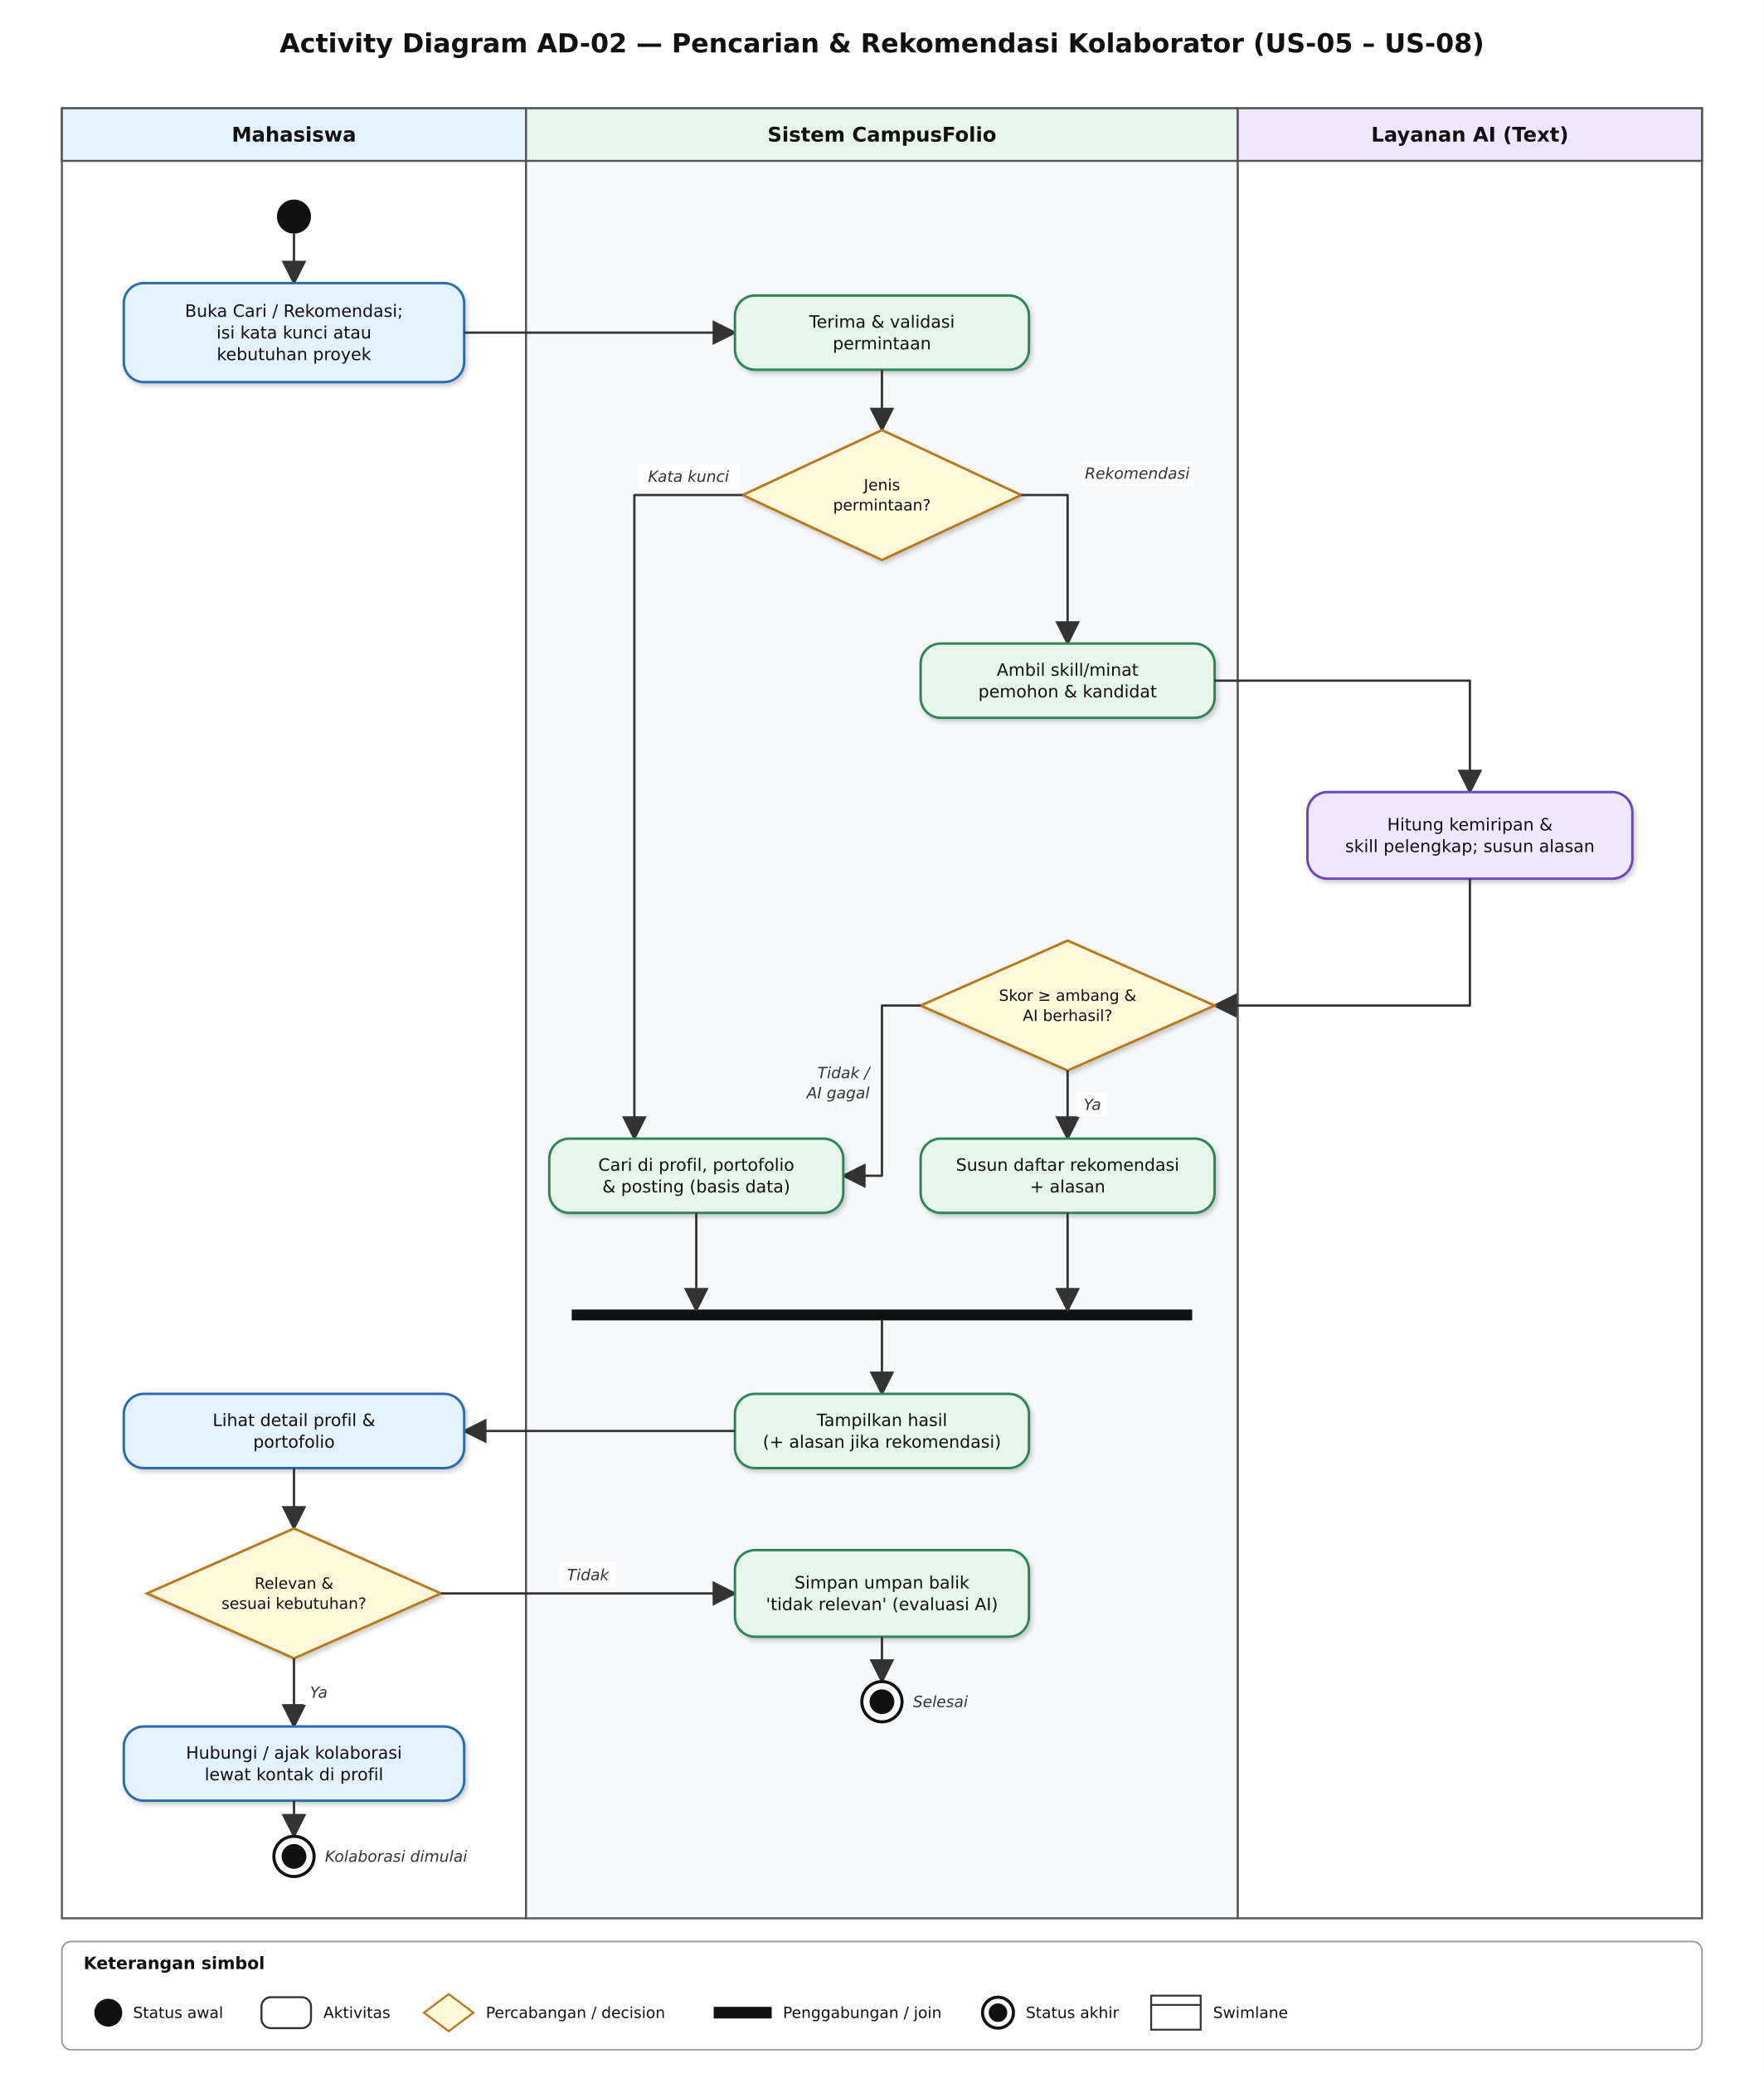
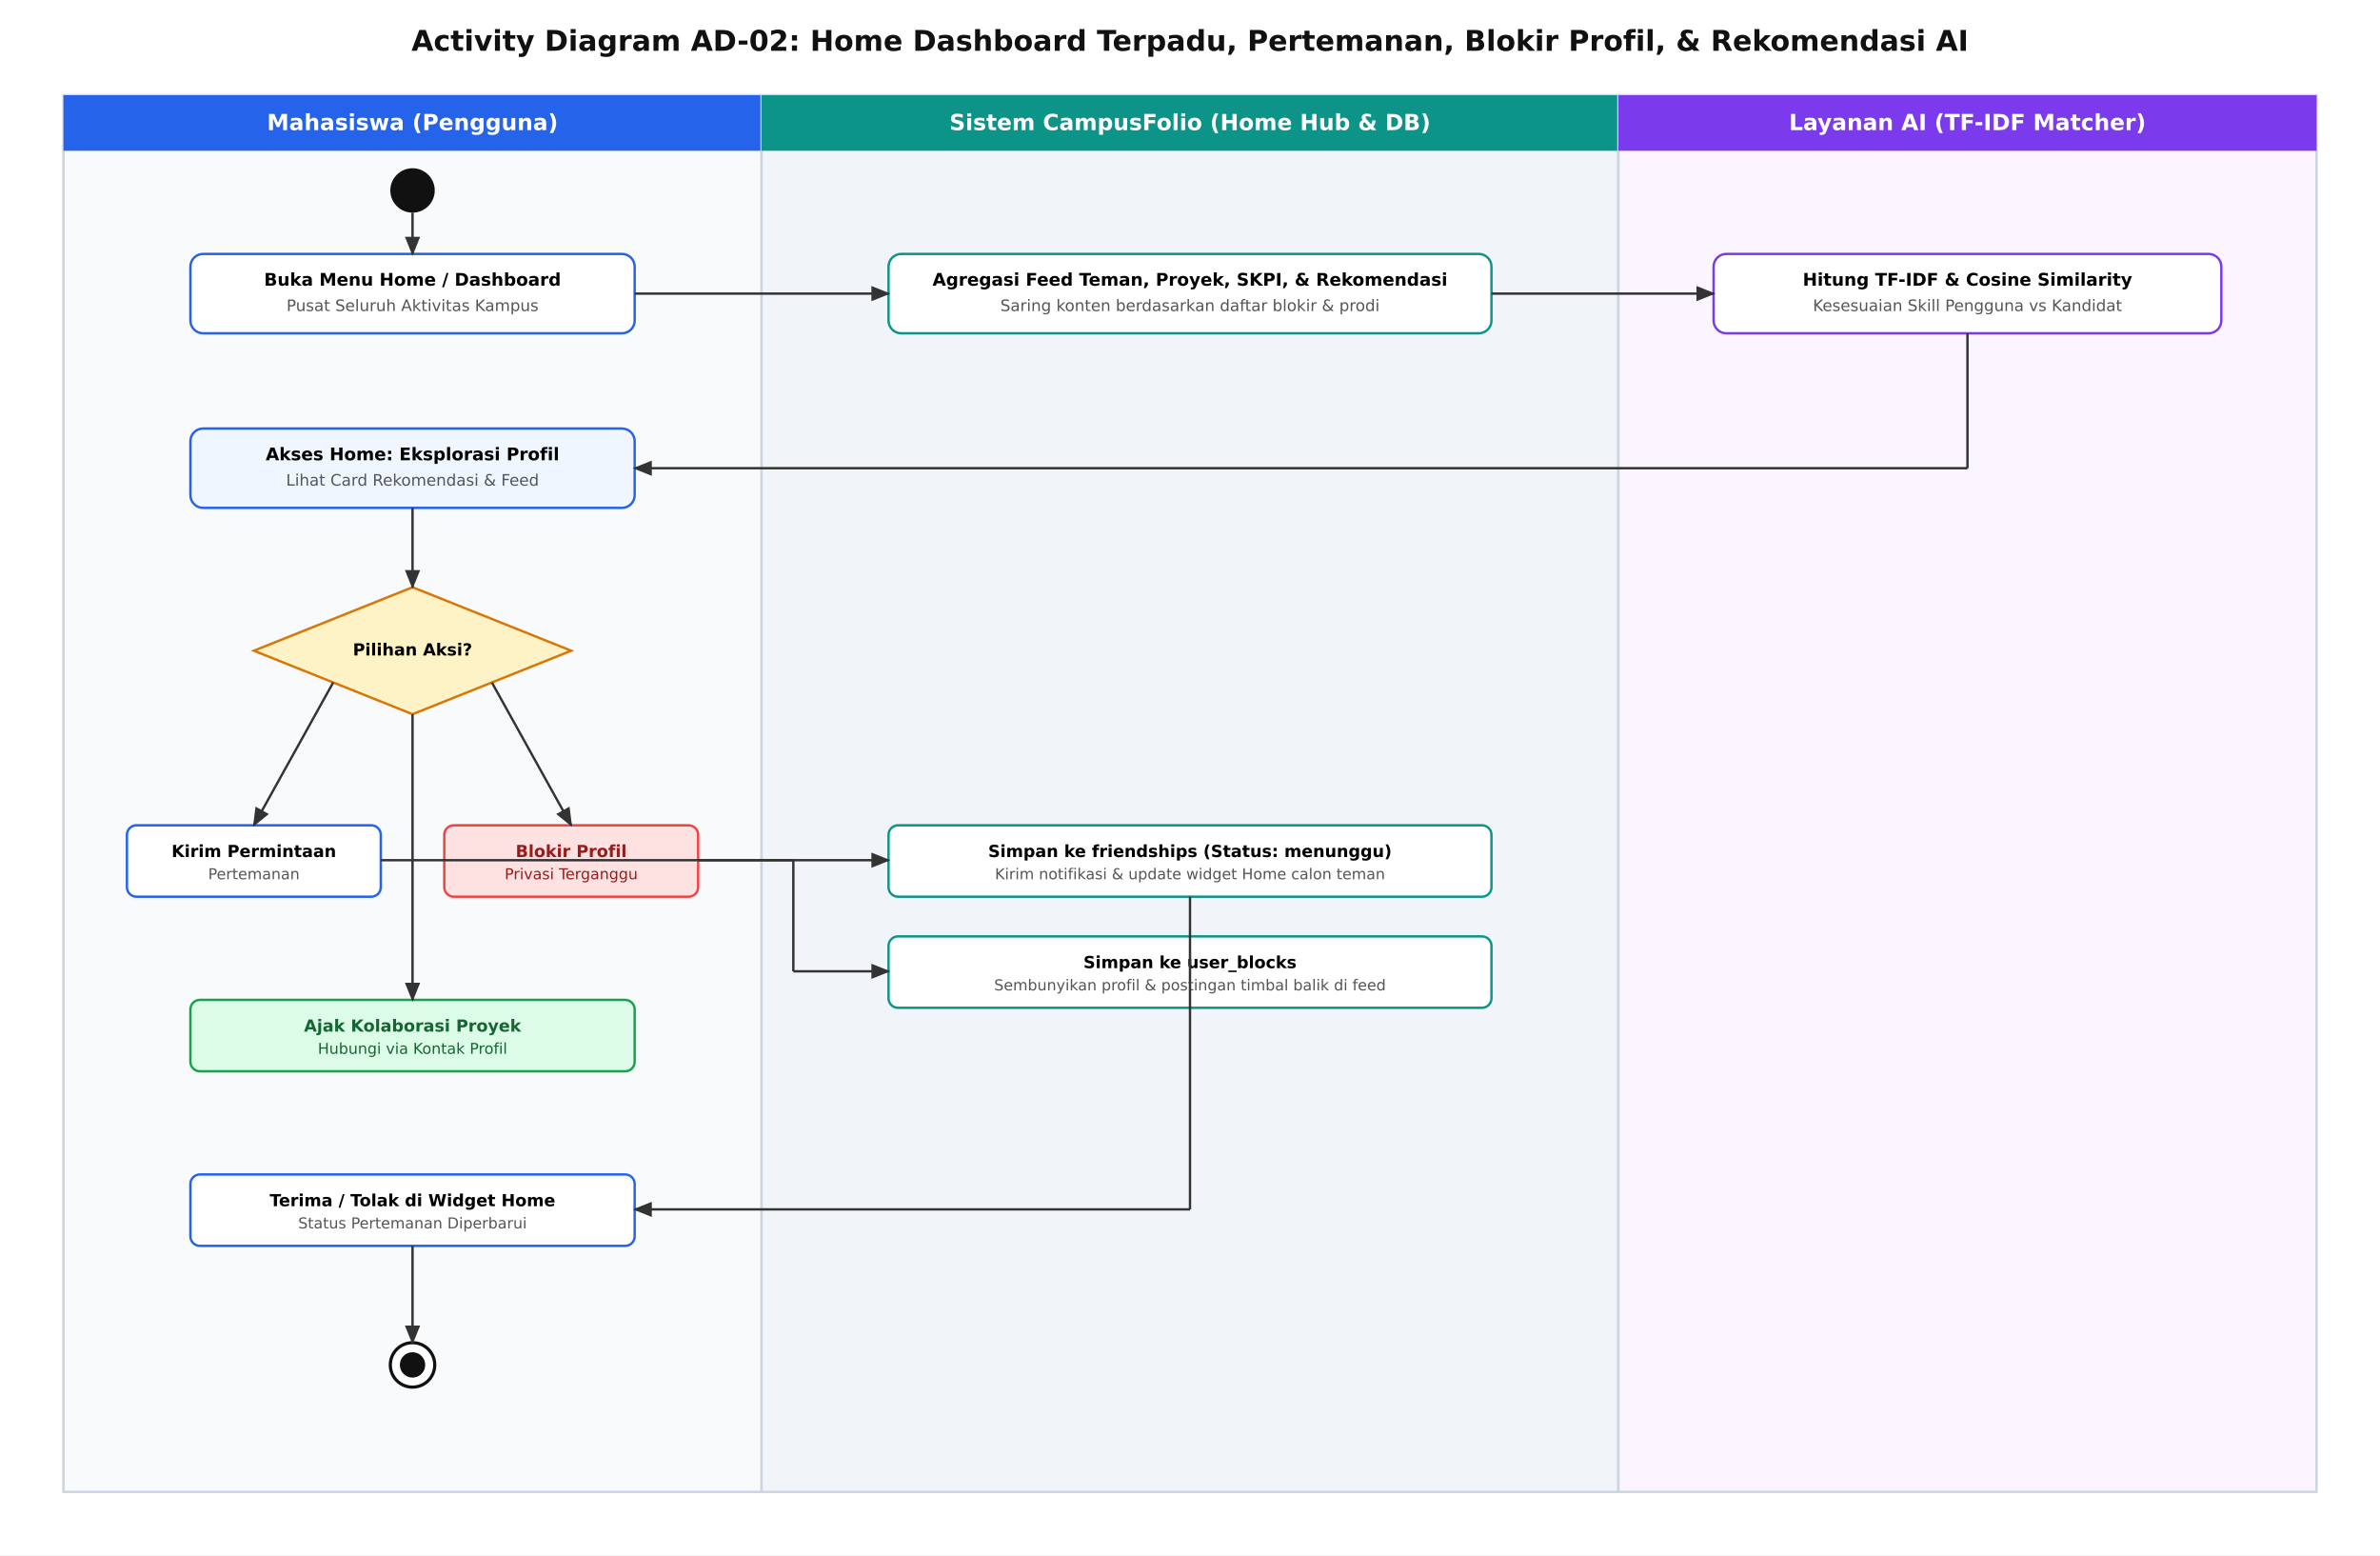
- <svg xmlns="http://www.w3.org/2000/svg" width="1140" height="1340" viewBox="0 0 1140 1340" font-family="'DejaVu Sans','Segoe UI',Arial,sans-serif">
+ <svg xmlns="http://www.w3.org/2000/svg" width="1500" height="980" viewBox="0 0 1500 980" font-family="'DejaVu Sans','Segoe UI',Arial,sans-serif">
  <defs>
-     <marker id="open" viewBox="0 0 12 12" refX="11" refY="6" markerWidth="11" markerHeight="11" orient="auto">
-       <path d="M1,1 L11,6 L1,11" fill="none" stroke="#333" stroke-width="1.4" />
+     <marker id="arrow" viewBox="0 0 10 10" refX="9" refY="5" markerWidth="8" markerHeight="8" orient="auto">
+       <path d="M0,1 L10,5 L0,9 Z" fill="#333" />
    </marker>
-     <marker id="solid" viewBox="0 0 12 12" refX="11" refY="6" markerWidth="11" markerHeight="11" orient="auto">
-       <path d="M1,1 L11,6 L1,11 Z" fill="#333" stroke="#333" stroke-width="1" />
-     </marker>
-     <filter id="sh" x="-5%" y="-5%" width="110%" height="115%">
-       <feDropShadow dx="1.5" dy="2" stdDeviation="1.5" flood-color="#000" flood-opacity="0.18" />
-     </filter>
  </defs>
  <rect width="100%" height="100%" fill="#ffffff" />
-   <text x="570.0" y="28.0" font-size="17" text-anchor="middle" dominant-baseline="central" font-weight="bold" fill="#111">Activity Diagram AD-02 — Pencarian &amp; Rekomendasi Kolaborator (US-05 – US-08)</text>
-   <rect x="40" y="70" width="300" height="1170" rx="0" fill="#FFFFFF" stroke="#555" stroke-width="1.3" />
-   <rect x="40" y="70" width="300" height="34" rx="0" fill="#E3F2FD" stroke="#555" stroke-width="1.3" />
-   <text x="190.0" y="87.0" font-size="13" text-anchor="middle" dominant-baseline="central" font-weight="bold" fill="#111">Mahasiswa</text>
-   <rect x="340" y="70" width="460" height="1170" rx="0" fill="#F6F8FA" stroke="#555" stroke-width="1.3" />
-   <rect x="340" y="70" width="460" height="34" rx="0" fill="#E6F6EA" stroke="#555" stroke-width="1.3" />
-   <text x="570.0" y="87.0" font-size="13" text-anchor="middle" dominant-baseline="central" font-weight="bold" fill="#111">Sistem CampusFolio</text>
-   <rect x="800" y="70" width="300" height="1170" rx="0" fill="#FFFFFF" stroke="#555" stroke-width="1.3" />
-   <rect x="800" y="70" width="300" height="34" rx="0" fill="#EFE7FF" stroke="#555" stroke-width="1.3" />
-   <text x="950.0" y="87.0" font-size="13" text-anchor="middle" dominant-baseline="central" font-weight="bold" fill="#111">Layanan AI (Text)</text>
-   <circle cx="190" cy="140" r="11" fill="#111" />
-   <polyline points="190.0,151.0 190.0,183.0" fill="none" stroke="#333" stroke-width="1.5" stroke-linejoin="round" marker-end="url(#solid)" />
-   <rect x="80.0" y="183.0" width="220" height="64" rx="13" fill="#E3F2FD" stroke="#2B6CB0" stroke-width="1.6" filter="url(#sh)" />
-   <text x="190.0" y="201.0" font-size="11" text-anchor="middle" dominant-baseline="central" font-weight="normal" fill="#111">Buka Cari / Rekomendasi;</text>
-   <text x="190.0" y="215.0" font-size="11" text-anchor="middle" dominant-baseline="central" font-weight="normal" fill="#111">isi kata kunci atau</text>
-   <text x="190.0" y="229.0" font-size="11" text-anchor="middle" dominant-baseline="central" font-weight="normal" fill="#111">kebutuhan proyek</text>
-   <polyline points="300.0,215.0 475.0,215.0" fill="none" stroke="#333" stroke-width="1.5" stroke-linejoin="round" marker-end="url(#solid)" />
-   <rect x="475.0" y="191.0" width="190" height="48" rx="13" fill="#E6F6EA" stroke="#2F855A" stroke-width="1.6" filter="url(#sh)" />
-   <text x="570.0" y="208.0" font-size="11" text-anchor="middle" dominant-baseline="central" font-weight="normal" fill="#111">Terima &amp; validasi</text>
-   <text x="570.0" y="222.0" font-size="11" text-anchor="middle" dominant-baseline="central" font-weight="normal" fill="#111">permintaan</text>
-   <polyline points="570.0,239.0 570.0,278.0" fill="none" stroke="#333" stroke-width="1.5" stroke-linejoin="round" marker-end="url(#solid)" />
-   <polygon points="570,278.0 660.0,320 570,362.0 480.0,320" fill="#FFF9DB" stroke="#B7791F" stroke-width="1.6" filter="url(#sh)" />
-   <text x="570.0" y="313.5" font-size="10" text-anchor="middle" dominant-baseline="central" font-weight="normal" fill="#111">Jenis</text>
-   <text x="570.0" y="326.5" font-size="10" text-anchor="middle" dominant-baseline="central" font-weight="normal" fill="#111">permintaan?</text>
-   <polyline points="480.0,320.0 410.0,320.0 410.0,736.0" fill="none" stroke="#333" stroke-width="1.5" stroke-linejoin="round" marker-end="url(#solid)" />
-   <rect x="412.0" y="300.0" width="66.0" height="16.0" fill="#fff" opacity="0.92" />
-   <text x="445.0" y="308.0" font-size="10" text-anchor="middle" dominant-baseline="central" font-weight="normal" fill="#333" font-style="italic">Kata kunci</text>
-   <polyline points="660.0,320.0 690.0,320.0 690.0,416.0" fill="none" stroke="#333" stroke-width="1.5" stroke-linejoin="round" marker-end="url(#solid)" />
-   <rect x="699.1" y="298.0" width="71.8" height="16.0" fill="#fff" opacity="0.92" />
-   <text x="735.0" y="306.0" font-size="10" text-anchor="middle" dominant-baseline="central" font-weight="normal" fill="#333" font-style="italic">Rekomendasi</text>
-   <rect x="595.0" y="416.0" width="190" height="48" rx="13" fill="#E6F6EA" stroke="#2F855A" stroke-width="1.6" filter="url(#sh)" />
-   <text x="690.0" y="433.0" font-size="11" text-anchor="middle" dominant-baseline="central" font-weight="normal" fill="#111">Ambil skill/minat</text>
-   <text x="690.0" y="447.0" font-size="11" text-anchor="middle" dominant-baseline="central" font-weight="normal" fill="#111">pemohon &amp; kandidat</text>
-   <polyline points="785.0,440.0 950.0,440.0 950.0,512.0" fill="none" stroke="#333" stroke-width="1.5" stroke-linejoin="round" marker-end="url(#solid)" />
-   <rect x="845.0" y="512.0" width="210" height="56" rx="13" fill="#EFE7FF" stroke="#6B46C1" stroke-width="1.6" filter="url(#sh)" />
-   <text x="950.0" y="533.0" font-size="11" text-anchor="middle" dominant-baseline="central" font-weight="normal" fill="#111">Hitung kemiripan &amp;</text>
-   <text x="950.0" y="547.0" font-size="11" text-anchor="middle" dominant-baseline="central" font-weight="normal" fill="#111">skill pelengkap; susun alasan</text>
-   <polyline points="950.0,568.0 950.0,650.0 785.0,650.0" fill="none" stroke="#333" stroke-width="1.5" stroke-linejoin="round" marker-end="url(#solid)" />
-   <polygon points="690,608.0 785.0,650 690,692.0 595.0,650" fill="#FFF9DB" stroke="#B7791F" stroke-width="1.6" filter="url(#sh)" />
-   <text x="690.0" y="643.5" font-size="10" text-anchor="middle" dominant-baseline="central" font-weight="normal" fill="#111">Skor ≥ ambang &amp;</text>
-   <text x="690.0" y="656.5" font-size="10" text-anchor="middle" dominant-baseline="central" font-weight="normal" fill="#111">AI berhasil?</text>
-   <polyline points="690.0,692.0 690.0,736.0" fill="none" stroke="#333" stroke-width="1.5" stroke-linejoin="round" marker-end="url(#solid)" />
-   <rect x="696.2" y="706.0" width="19.6" height="16.0" fill="#fff" opacity="0.92" />
-   <text x="706.0" y="714.0" font-size="10" text-anchor="middle" dominant-baseline="central" font-weight="normal" fill="#333" font-style="italic">Ya</text>
-   <rect x="595.0" y="736.0" width="190" height="48" rx="13" fill="#E6F6EA" stroke="#2F855A" stroke-width="1.6" filter="url(#sh)" />
-   <text x="690.0" y="753.0" font-size="11" text-anchor="middle" dominant-baseline="central" font-weight="normal" fill="#111">Susun daftar rekomendasi</text>
-   <text x="690.0" y="767.0" font-size="11" text-anchor="middle" dominant-baseline="central" font-weight="normal" fill="#111">+ alasan</text>
-   <polyline points="595.0,650.0 570.0,650.0 570.0,760.0 545.0,760.0" fill="none" stroke="#333" stroke-width="1.5" stroke-linejoin="round" marker-end="url(#solid)" />
-   <text x="562.0" y="693.5" font-size="10" text-anchor="end" dominant-baseline="central" font-weight="normal" fill="#333" font-style="italic">Tidak /</text>
-   <text x="562.0" y="706.5" font-size="10" text-anchor="end" dominant-baseline="central" font-weight="normal" fill="#333" font-style="italic">AI gagal</text>
-   <rect x="355.0" y="736.0" width="190" height="48" rx="13" fill="#E6F6EA" stroke="#2F855A" stroke-width="1.6" filter="url(#sh)" />
-   <text x="450.0" y="753.0" font-size="11" text-anchor="middle" dominant-baseline="central" font-weight="normal" fill="#111">Cari di profil, portofolio</text>
-   <text x="450.0" y="767.0" font-size="11" text-anchor="middle" dominant-baseline="central" font-weight="normal" fill="#111">&amp; posting (basis data)</text>
-   <rect x="370.0" y="847" width="400" height="6" rx="0" fill="#111" stroke="#111" stroke-width="1" />
-   <polyline points="450.0,784.0 450.0,847.0" fill="none" stroke="#333" stroke-width="1.5" stroke-linejoin="round" marker-end="url(#solid)" />
-   <polyline points="690.0,784.0 690.0,847.0" fill="none" stroke="#333" stroke-width="1.5" stroke-linejoin="round" marker-end="url(#solid)" />
-   <polyline points="570.0,853.0 570.0,901.0" fill="none" stroke="#333" stroke-width="1.5" stroke-linejoin="round" marker-end="url(#solid)" />
-   <rect x="475.0" y="901.0" width="190" height="48" rx="13" fill="#E6F6EA" stroke="#2F855A" stroke-width="1.6" filter="url(#sh)" />
-   <text x="570.0" y="918.0" font-size="11" text-anchor="middle" dominant-baseline="central" font-weight="normal" fill="#111">Tampilkan hasil</text>
-   <text x="570.0" y="932.0" font-size="11" text-anchor="middle" dominant-baseline="central" font-weight="normal" fill="#111">(+ alasan jika rekomendasi)</text>
-   <polyline points="475.0,925.0 300.0,925.0" fill="none" stroke="#333" stroke-width="1.5" stroke-linejoin="round" marker-end="url(#solid)" />
-   <rect x="80.0" y="901.0" width="220" height="48" rx="13" fill="#E3F2FD" stroke="#2B6CB0" stroke-width="1.6" filter="url(#sh)" />
-   <text x="190.0" y="918.0" font-size="11" text-anchor="middle" dominant-baseline="central" font-weight="normal" fill="#111">Lihat detail profil &amp;</text>
-   <text x="190.0" y="932.0" font-size="11" text-anchor="middle" dominant-baseline="central" font-weight="normal" fill="#111">portofolio</text>
-   <polyline points="190.0,949.0 190.0,988.0" fill="none" stroke="#333" stroke-width="1.5" stroke-linejoin="round" marker-end="url(#solid)" />
-   <polygon points="190,988.0 285.0,1030 190,1072.0 95.0,1030" fill="#FFF9DB" stroke="#B7791F" stroke-width="1.6" filter="url(#sh)" />
-   <text x="190.0" y="1023.5" font-size="10" text-anchor="middle" dominant-baseline="central" font-weight="normal" fill="#111">Relevan &amp;</text>
-   <text x="190.0" y="1036.5" font-size="10" text-anchor="middle" dominant-baseline="central" font-weight="normal" fill="#111">sesuai kebutuhan?</text>
-   <polyline points="190.0,1072.0 190.0,1116.0" fill="none" stroke="#333" stroke-width="1.5" stroke-linejoin="round" marker-end="url(#solid)" />
-   <rect x="196.2" y="1086.0" width="19.6" height="16.0" fill="#fff" opacity="0.92" />
-   <text x="206.0" y="1094.0" font-size="10" text-anchor="middle" dominant-baseline="central" font-weight="normal" fill="#333" font-style="italic">Ya</text>
-   <rect x="80.0" y="1116.0" width="220" height="48" rx="13" fill="#E3F2FD" stroke="#2B6CB0" stroke-width="1.6" filter="url(#sh)" />
-   <text x="190.0" y="1133.0" font-size="11" text-anchor="middle" dominant-baseline="central" font-weight="normal" fill="#111">Hubungi / ajak kolaborasi</text>
-   <text x="190.0" y="1147.0" font-size="11" text-anchor="middle" dominant-baseline="central" font-weight="normal" fill="#111">lewat kontak di profil</text>
-   <polyline points="190.0,1164.0 190.0,1187.0" fill="none" stroke="#333" stroke-width="1.5" stroke-linejoin="round" marker-end="url(#solid)" />
-   <circle cx="190" cy="1200" r="13" fill="#fff" stroke="#111" stroke-width="2" />
-   <circle cx="190" cy="1200" r="8" fill="#111" />
-   <text x="210.0" y="1200.0" font-size="10" text-anchor="start" dominant-baseline="central" font-weight="normal" fill="#333" font-style="italic">Kolaborasi dimulai</text>
-   <polyline points="285.0,1030.0 475.0,1030.0" fill="none" stroke="#333" stroke-width="1.5" stroke-linejoin="round" marker-end="url(#solid)" />
-   <rect x="361.5" y="1010.0" width="37.0" height="16.0" fill="#fff" opacity="0.92" />
-   <text x="380.0" y="1018.0" font-size="10" text-anchor="middle" dominant-baseline="central" font-weight="normal" fill="#333" font-style="italic">Tidak</text>
-   <rect x="475.0" y="1002.0" width="190" height="56" rx="13" fill="#E6F6EA" stroke="#2F855A" stroke-width="1.6" filter="url(#sh)" />
-   <text x="570.0" y="1023.0" font-size="11" text-anchor="middle" dominant-baseline="central" font-weight="normal" fill="#111">Simpan umpan balik</text>
-   <text x="570.0" y="1037.0" font-size="11" text-anchor="middle" dominant-baseline="central" font-weight="normal" fill="#111">'tidak relevan' (evaluasi AI)</text>
-   <polyline points="570.0,1058.0 570.0,1087.0" fill="none" stroke="#333" stroke-width="1.5" stroke-linejoin="round" marker-end="url(#solid)" />
-   <circle cx="570" cy="1100" r="13" fill="#fff" stroke="#111" stroke-width="2" />
-   <circle cx="570" cy="1100" r="8" fill="#111" />
-   <text x="590.0" y="1100.0" font-size="10" text-anchor="start" dominant-baseline="central" font-weight="normal" fill="#333" font-style="italic">Selesai</text>
-   <rect x="40" y="1255" width="1060" height="70" rx="6" fill="#fff" stroke="#999" stroke-width="1" />
-   <text x="54.0" y="1269.0" font-size="11" text-anchor="start" dominant-baseline="central" font-weight="bold" fill="#111">Keterangan simbol</text>
-   <circle cx="70" cy="1301" r="9" fill="#111" />
-   <text x="86.0" y="1301.0" font-size="10" text-anchor="start" dominant-baseline="central" font-weight="normal" fill="#111">Status awal</text>
-   <rect x="169" y="1291" width="32" height="20" rx="6" fill="#fff" stroke="#333" stroke-width="1.3" />
-   <text x="209.0" y="1301.0" font-size="10" text-anchor="start" dominant-baseline="central" font-weight="normal" fill="#111">Aktivitas</text>
-   <polygon points="290,1289 306,1301 290,1313 274,1301" fill="#FFF9DB" stroke="#B7791F" stroke-width="1.3" />
-   <text x="314.0" y="1301.0" font-size="10" text-anchor="start" dominant-baseline="central" font-weight="normal" fill="#111">Percabangan / decision</text>
-   <rect x="462" y="1298" width="36" height="6" rx="0" fill="#111" stroke="#111" stroke-width="1.5" />
-   <text x="506.0" y="1301.0" font-size="10" text-anchor="start" dominant-baseline="central" font-weight="normal" fill="#111">Penggabungan / join</text>
-   <circle cx="645" cy="1301" r="10" fill="#fff" stroke="#111" stroke-width="2" />
-   <circle cx="645" cy="1301" r="6" fill="#111" />
-   <text x="663.0" y="1301.0" font-size="10" text-anchor="start" dominant-baseline="central" font-weight="normal" fill="#111">Status akhir</text>
-   <rect x="744" y="1290" width="32" height="22" rx="0" fill="#fff" stroke="#333" stroke-width="1.2" />
-   <line x1="744.0" y1="1296.0" x2="776.0" y2="1296.0" stroke="#333" stroke-width="1.2" />
-   <text x="784.0" y="1301.0" font-size="10" text-anchor="start" dominant-baseline="central" font-weight="normal" fill="#111">Swimlane</text>
+   <text x="750" y="32" font-size="18" text-anchor="middle" font-weight="bold" fill="#111">Activity Diagram AD-02: Home Dashboard Terpadu, Pertemanan, Blokir Profil, &amp; Rekomendasi AI</text>
+   <rect x="40" y="60" width="440" height="880" fill="#F8FAFC" stroke="#CBD5E1" stroke-width="1.5" />
+   <rect x="40" y="60" width="440" height="35" fill="#2563EB" />
+   <text x="260" y="82" font-size="14" text-anchor="middle" font-weight="bold" fill="#fff">Mahasiswa (Pengguna)</text>
+   <rect x="480" y="60" width="540" height="880" fill="#F1F5F9" stroke="#CBD5E1" stroke-width="1.5" />
+   <rect x="480" y="60" width="540" height="35" fill="#0D9488" />
+   <text x="750" y="82" font-size="14" text-anchor="middle" font-weight="bold" fill="#fff">Sistem CampusFolio (Home Hub &amp; DB)</text>
+   <rect x="1020" y="60" width="440" height="880" fill="#FAF5FF" stroke="#CBD5E1" stroke-width="1.5" />
+   <rect x="1020" y="60" width="440" height="35" fill="#7C3AED" />
+   <text x="1240" y="82" font-size="14" text-anchor="middle" font-weight="bold" fill="#fff">Layanan AI (TF-IDF Matcher)</text>
+   <circle cx="260" cy="120" r="14" fill="#111" />
+   <rect x="120" y="160" width="280" height="50" rx="8" fill="#fff" stroke="#2563EB" stroke-width="1.5" />
+   <text x="260" y="180" font-size="11" text-anchor="middle" font-weight="bold">Buka Menu Home / Dashboard</text>
+   <text x="260" y="196" font-size="10" text-anchor="middle" fill="#555">Pusat Seluruh Aktivitas Kampus</text>
+   <rect x="560" y="160" width="380" height="50" rx="8" fill="#fff" stroke="#0D9488" stroke-width="1.5" />
+   <text x="750" y="180" font-size="11" text-anchor="middle" font-weight="bold">Agregasi Feed Teman, Proyek, SKPI, &amp; Rekomendasi</text>
+   <text x="750" y="196" font-size="10" text-anchor="middle" fill="#555">Saring konten berdasarkan daftar blokir &amp; prodi</text>
+   <rect x="1080" y="160" width="320" height="50" rx="8" fill="#fff" stroke="#7C3AED" stroke-width="1.5" />
+   <text x="1240" y="180" font-size="11" text-anchor="middle" font-weight="bold">Hitung TF-IDF &amp; Cosine Similarity</text>
+   <text x="1240" y="196" font-size="10" text-anchor="middle" fill="#555">Kesesuaian Skill Pengguna vs Kandidat</text>
+   <rect x="120" y="270" width="280" height="50" rx="8" fill="#EFF6FF" stroke="#2563EB" stroke-width="1.5" />
+   <text x="260" y="290" font-size="11" text-anchor="middle" font-weight="bold">Akses Home: Eksplorasi Profil</text>
+   <text x="260" y="306" font-size="10" text-anchor="middle" fill="#555">Lihat Card Rekomendasi &amp; Feed</text>
+   <polygon points="260,370 360,410 260,450 160,410" fill="#FEF3C7" stroke="#D97706" stroke-width="1.5" />
+   <text x="260" y="413" font-size="10.5" text-anchor="middle" font-weight="bold">Pilihan Aksi?</text>
+   <rect x="80" y="520" width="160" height="45" rx="6" fill="#fff" stroke="#2563EB" stroke-width="1.5" />
+   <text x="160" y="540" font-size="10.5" text-anchor="middle" font-weight="bold">Kirim Permintaan</text>
+   <text x="160" y="554" font-size="9.5" text-anchor="middle" fill="#555">Pertemanan</text>
+   <rect x="280" y="520" width="160" height="45" rx="6" fill="#FEE2E2" stroke="#EF4444" stroke-width="1.5" />
+   <text x="360" y="540" font-size="10.5" text-anchor="middle" font-weight="bold" fill="#991B1B">Blokir Profil</text>
+   <text x="360" y="554" font-size="9.5" text-anchor="middle" fill="#991B1B">Privasi Terganggu</text>
+   <rect x="120" y="630" width="280" height="45" rx="6" fill="#DCFCE7" stroke="#16A34A" stroke-width="1.5" />
+   <text x="260" y="650" font-size="10.5" text-anchor="middle" font-weight="bold" fill="#166534">Ajak Kolaborasi Proyek</text>
+   <text x="260" y="664" font-size="9.5" text-anchor="middle" fill="#166534">Hubungi via Kontak Profil</text>
+   <rect x="560" y="520" width="380" height="45" rx="6" fill="#fff" stroke="#0D9488" stroke-width="1.5" />
+   <text x="750" y="540" font-size="10.5" text-anchor="middle" font-weight="bold">Simpan ke friendships (Status: menunggu)</text>
+   <text x="750" y="554" font-size="9.5" text-anchor="middle" fill="#555">Kirim notifikasi &amp; update widget Home calon teman</text>
+   <rect x="560" y="590" width="380" height="45" rx="6" fill="#fff" stroke="#0D9488" stroke-width="1.5" />
+   <text x="750" y="610" font-size="10.5" text-anchor="middle" font-weight="bold">Simpan ke user_blocks</text>
+   <text x="750" y="624" font-size="9.5" text-anchor="middle" fill="#555">Sembunyikan profil &amp; postingan timbal balik di feed</text>
+   <rect x="120" y="740" width="280" height="45" rx="6" fill="#fff" stroke="#2563EB" stroke-width="1.5" />
+   <text x="260" y="760" font-size="10.5" text-anchor="middle" font-weight="bold">Terima / Tolak di Widget Home</text>
+   <text x="260" y="774" font-size="9.5" text-anchor="middle" fill="#555">Status Pertemanan Diperbarui</text>
+   <circle cx="260" cy="860" r="14" fill="#fff" stroke="#111" stroke-width="2" />
+   <circle cx="260" cy="860" r="8" fill="#111" />
+   <line x1="260" y1="134" x2="260" y2="160" stroke="#333" stroke-width="1.5" marker-end="url(#arrow)" />
+   <line x1="400" y1="185" x2="560" y2="185" stroke="#333" stroke-width="1.5" marker-end="url(#arrow)" />
+   <line x1="940" y1="185" x2="1080" y2="185" stroke="#333" stroke-width="1.5" marker-end="url(#arrow)" />
+   <line x1="1240" y1="210" x2="1240" y2="295" stroke="#333" stroke-width="1.5" />
+   <line x1="1240" y1="295" x2="400" y2="295" stroke="#333" stroke-width="1.5" marker-end="url(#arrow)" />
+   <line x1="260" y1="320" x2="260" y2="370" stroke="#333" stroke-width="1.5" marker-end="url(#arrow)" />
+   <line x1="210" y1="430" x2="160" y2="520" stroke="#333" stroke-width="1.5" marker-end="url(#arrow)" />
+   <line x1="310" y1="430" x2="360" y2="520" stroke="#333" stroke-width="1.5" marker-end="url(#arrow)" />
+   <line x1="260" y1="450" x2="260" y2="630" stroke="#333" stroke-width="1.5" marker-end="url(#arrow)" />
+   <line x1="240" y1="542" x2="560" y2="542" stroke="#333" stroke-width="1.5" marker-end="url(#arrow)" />
+   <line x1="440" y1="542" x2="500" y2="542" stroke="#333" stroke-width="1.5" />
+   <line x1="500" y1="542" x2="500" y2="612" stroke="#333" stroke-width="1.5" />
+   <line x1="500" y1="612" x2="560" y2="612" stroke="#333" stroke-width="1.5" marker-end="url(#arrow)" />
+   <line x1="750" y1="565" x2="750" y2="762" stroke="#333" stroke-width="1.5" />
+   <line x1="750" y1="762" x2="400" y2="762" stroke="#333" stroke-width="1.5" marker-end="url(#arrow)" />
+   <line x1="260" y1="785" x2="260" y2="846" stroke="#333" stroke-width="1.5" marker-end="url(#arrow)" />
</svg>
